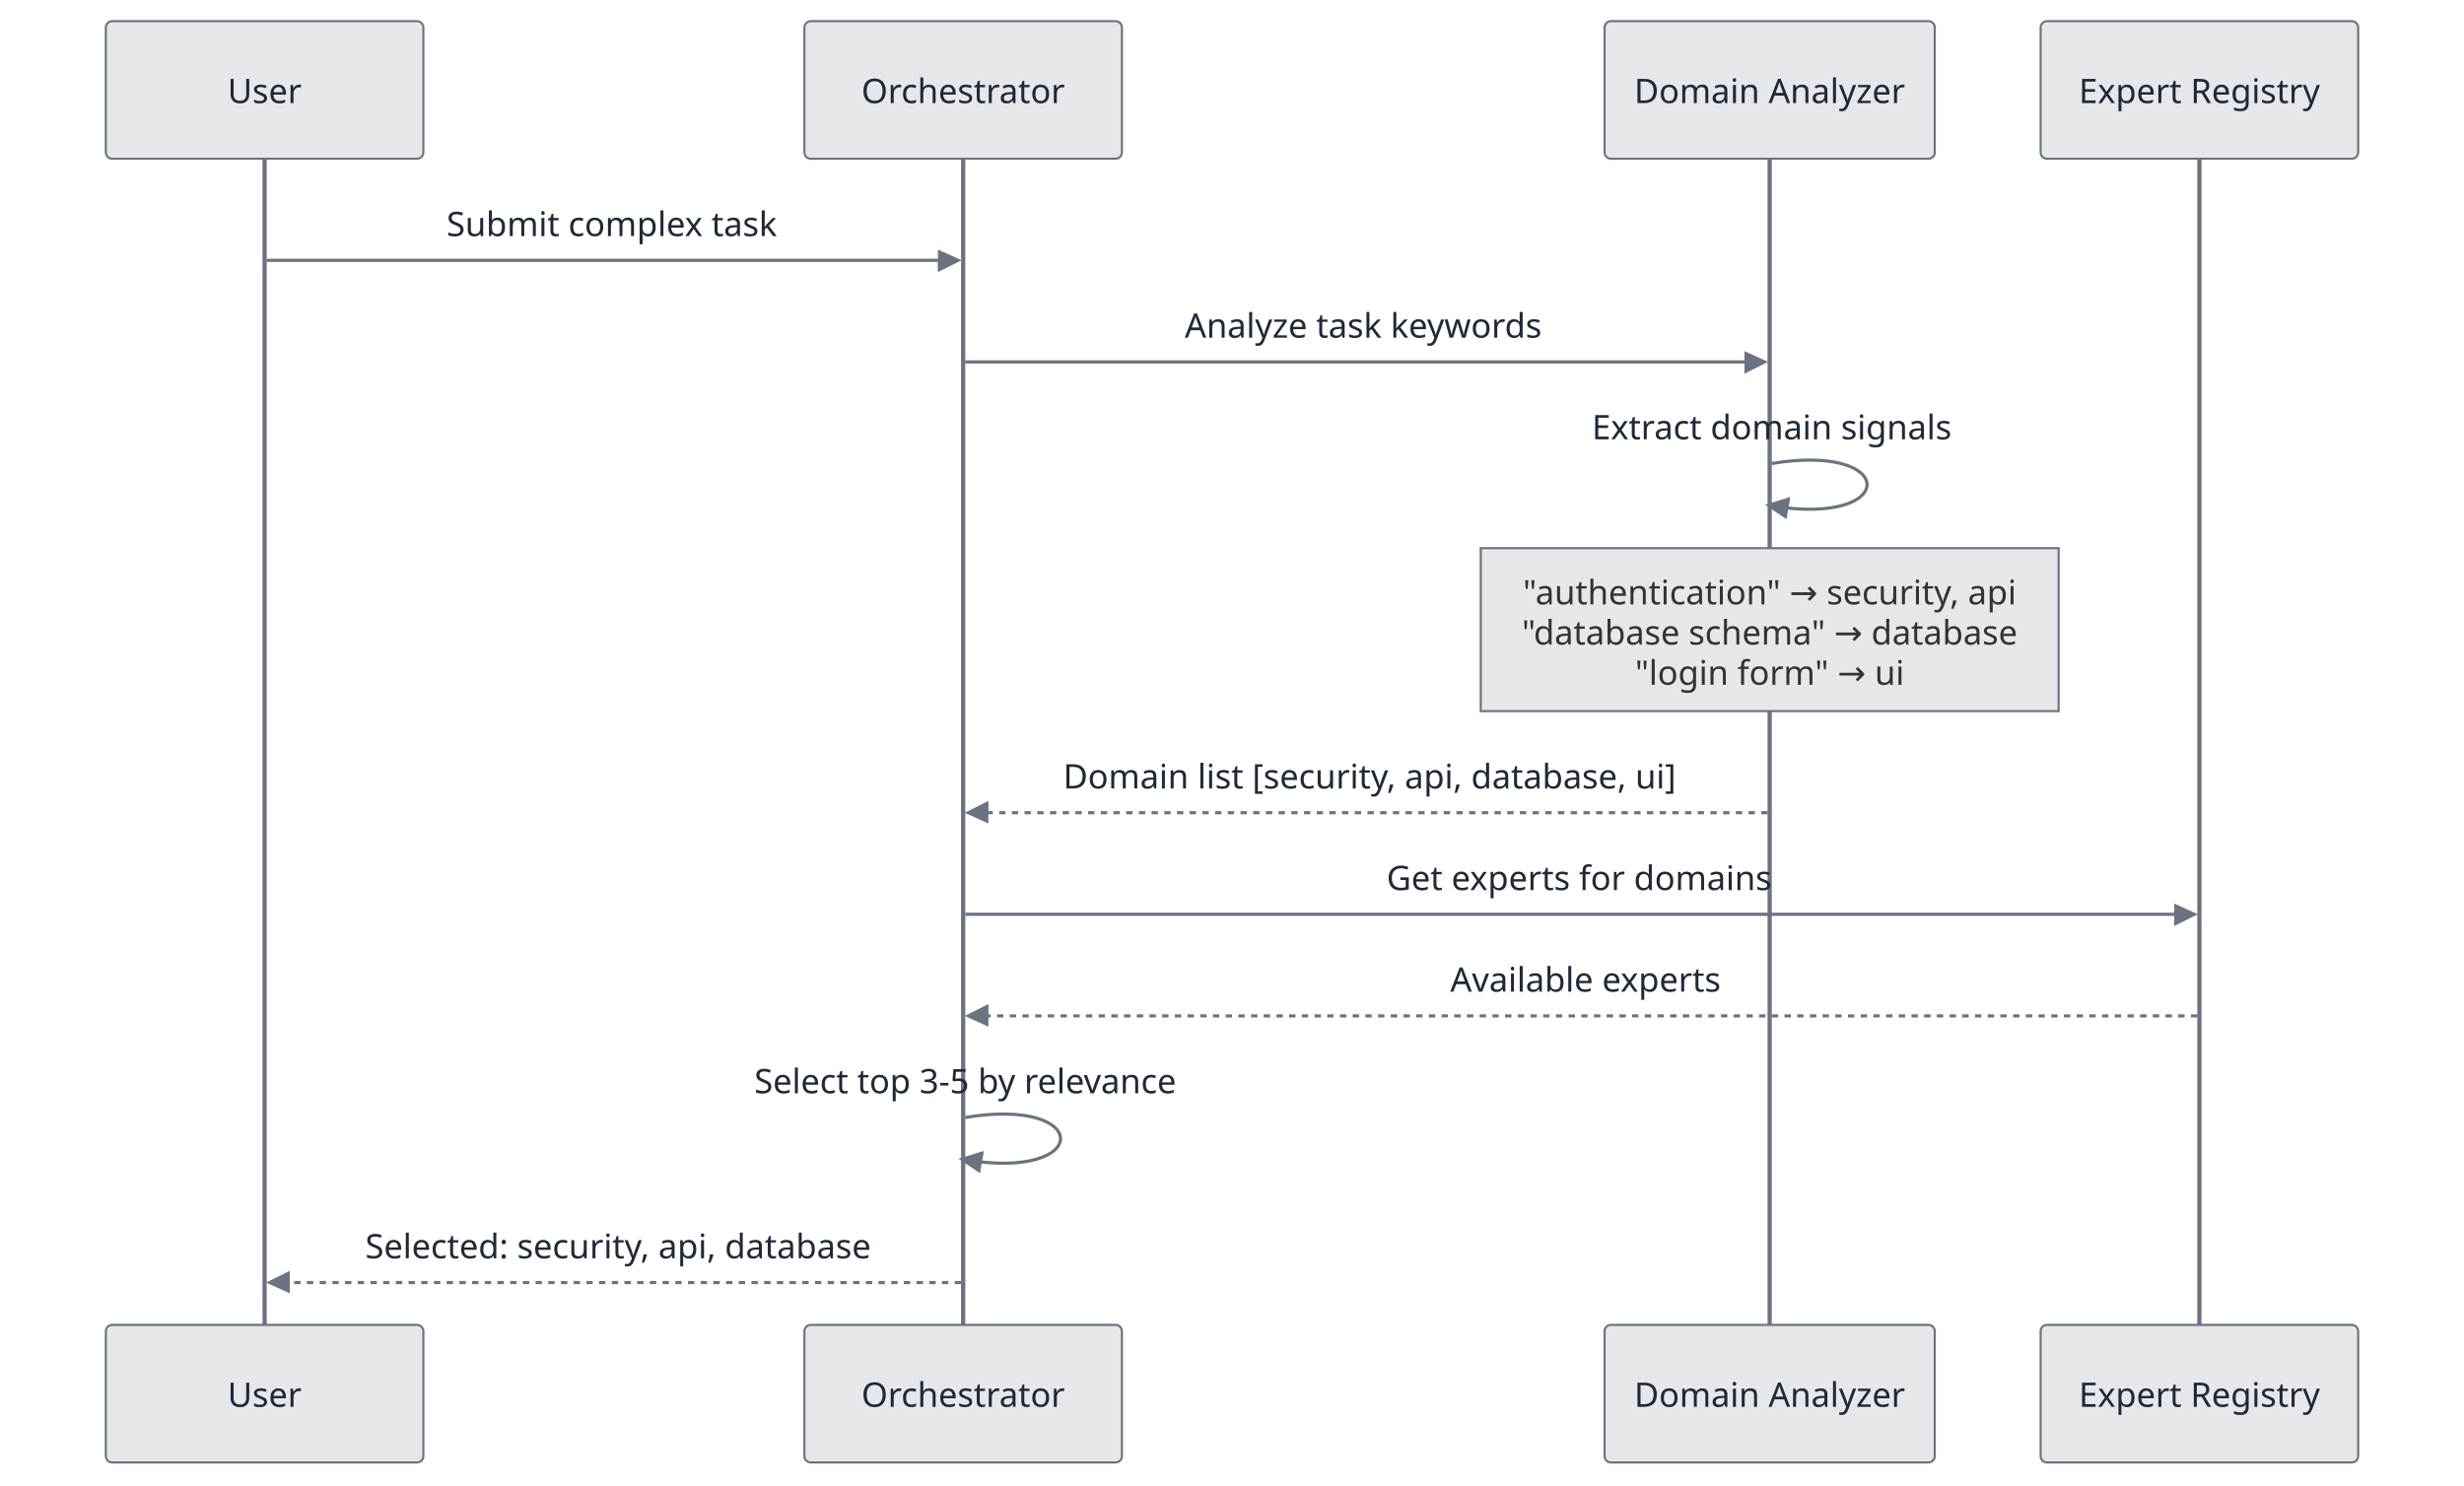
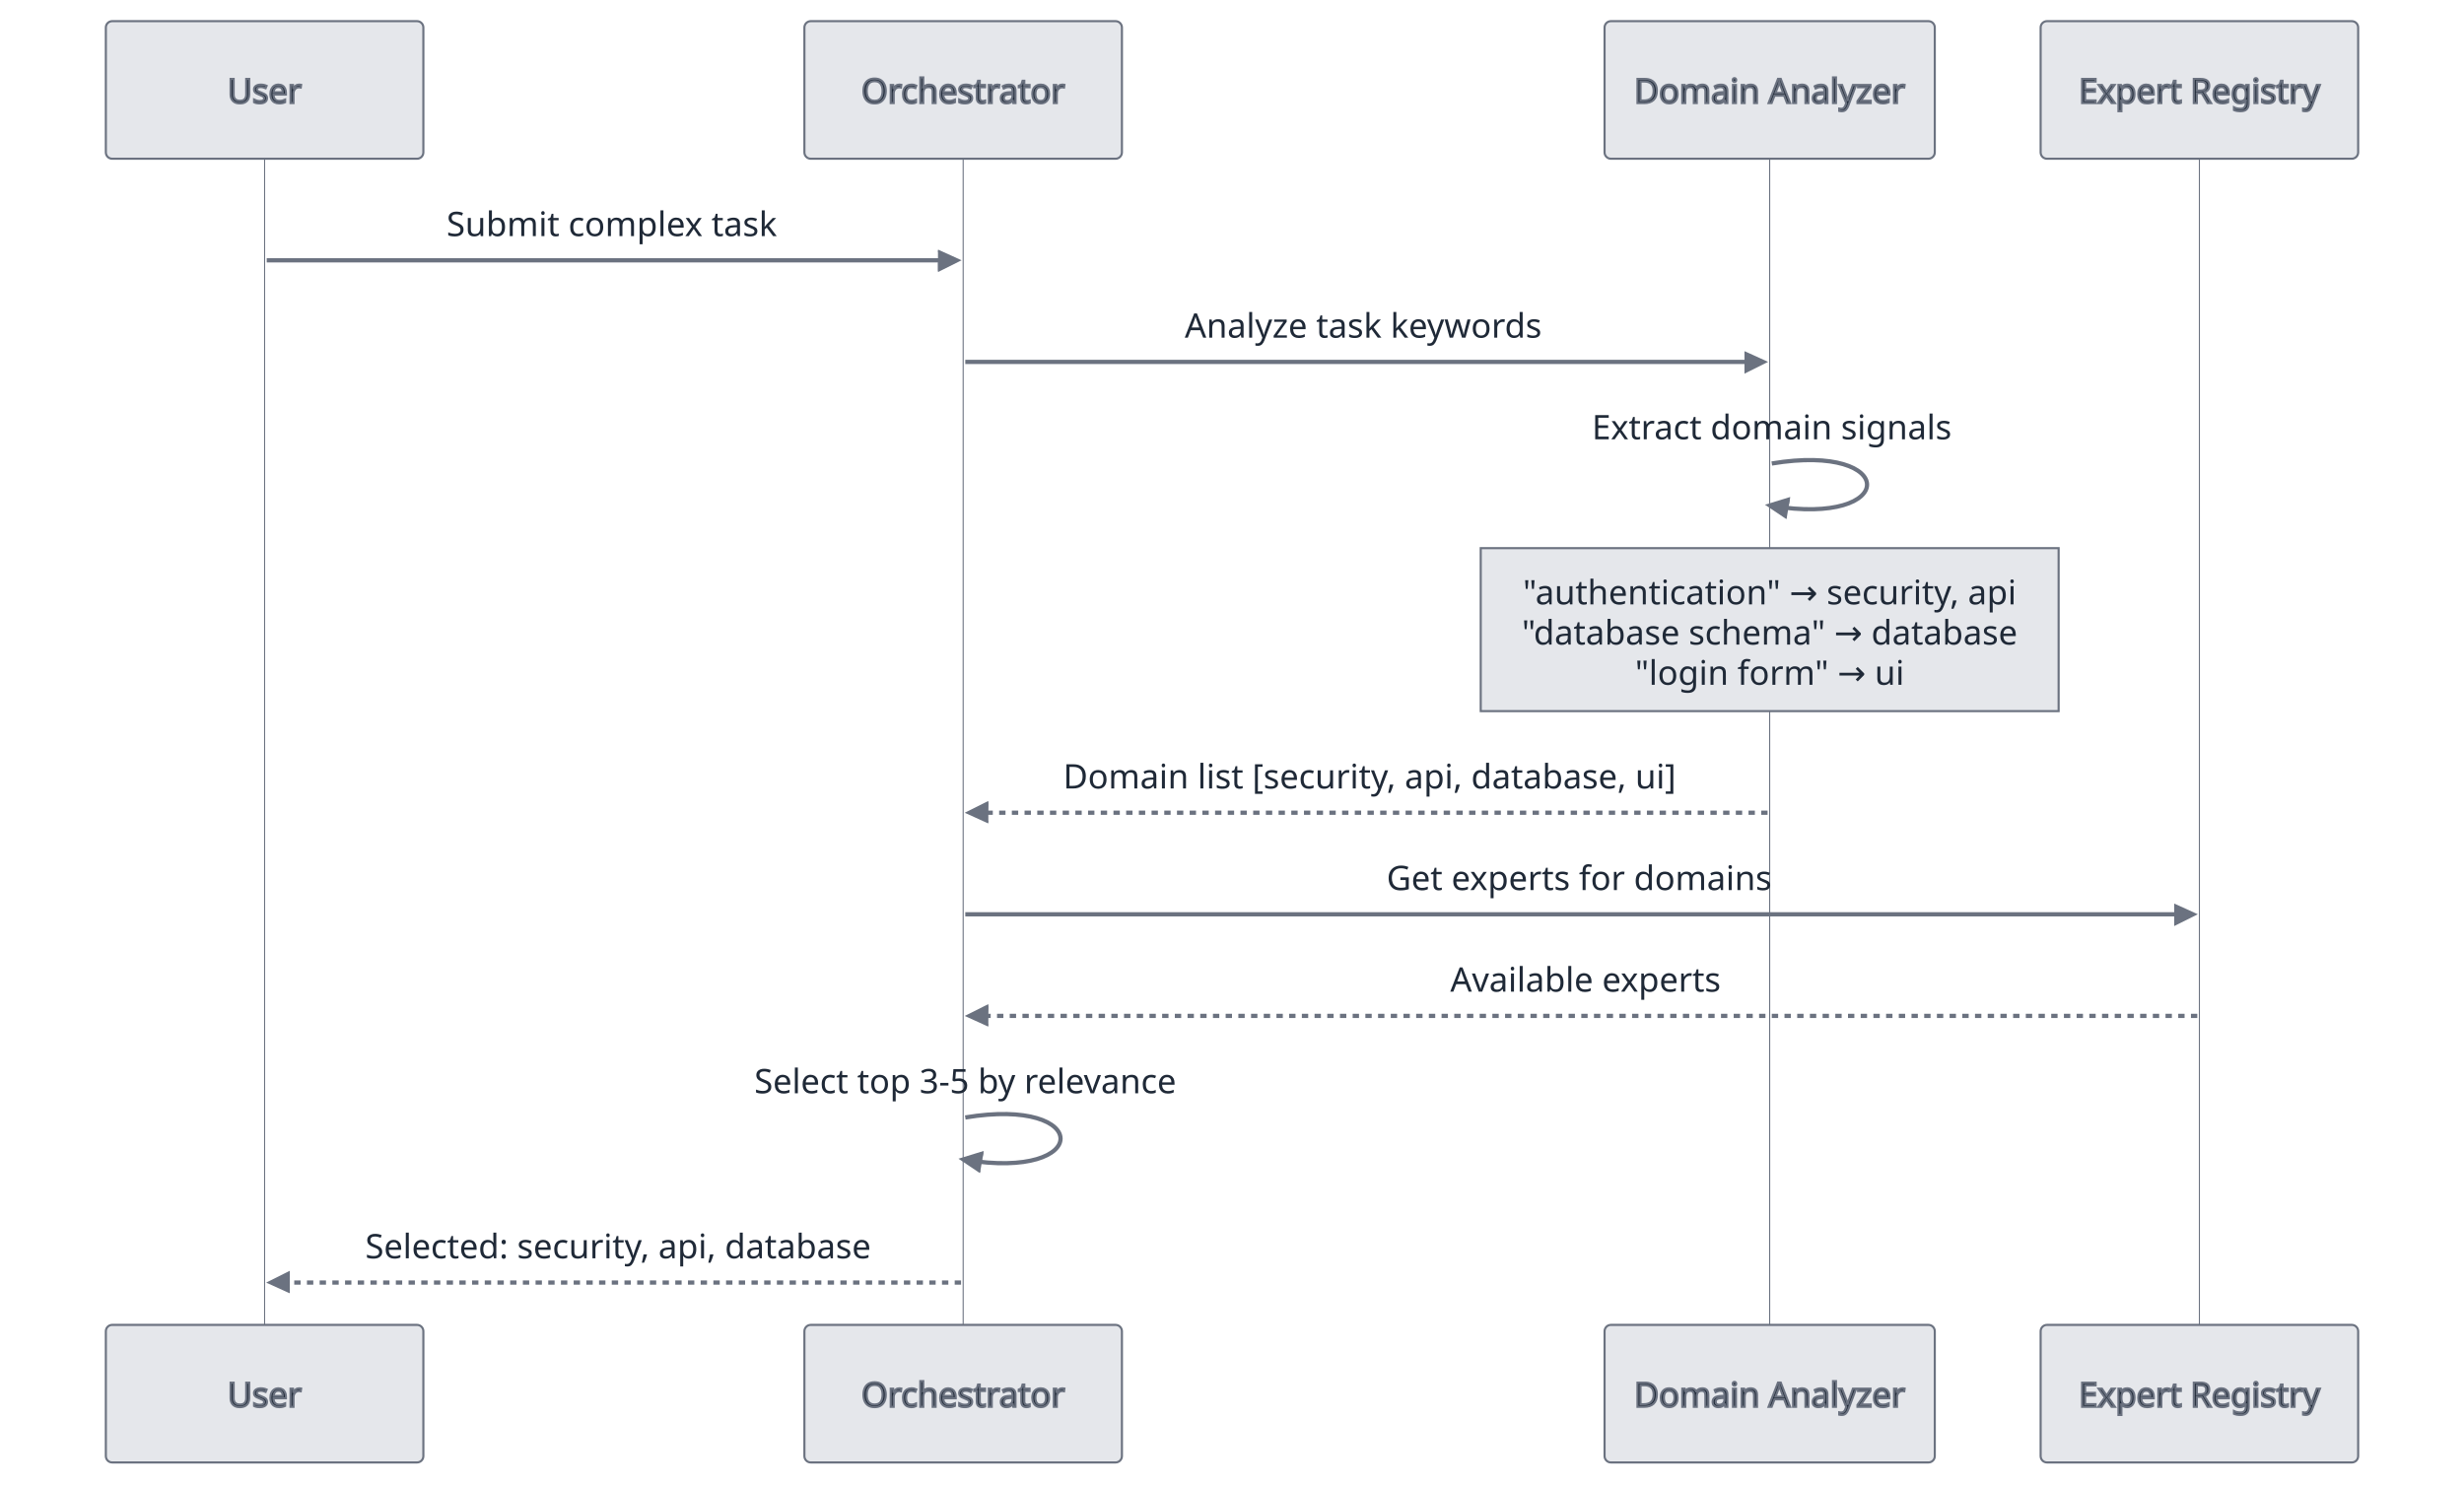
<svg xmlns="http://www.w3.org/2000/svg" id="my-svg" width="100%" style="max-width: 1164px; background-color: transparent;" viewBox="-50 -10 1164 702" role="graphics-document document" aria-roledescription="sequence" aria-describedby="chart-desc-my-svg" aria-labelledby="chart-title-my-svg">
  <g>
-     <rect x="914" y="616" fill="#e5e7eb" stroke="#6b7280" width="150" height="65" name="Registry" rx="3" ry="3" class="actor actor-bottom" />
+     <rect x="914" y="616" width="150" height="65" name="Registry" rx="3" ry="3" class="actor actor-bottom" />
    <text x="989" y="648.5" dominant-baseline="central" alignment-baseline="central" class="actor actor-box" style="text-anchor: middle; font-size: 16px; font-weight: 400;">
      <tspan x="989" dy="0">Expert Registry</tspan>
    </text>
  </g>
  <g>
-     <rect x="708" y="616" fill="#e5e7eb" stroke="#6b7280" width="156" height="65" name="Analyzer" rx="3" ry="3" class="actor actor-bottom" />
+     <rect x="708" y="616" width="156" height="65" name="Analyzer" rx="3" ry="3" class="actor actor-bottom" />
    <text x="786" y="648.5" dominant-baseline="central" alignment-baseline="central" class="actor actor-box" style="text-anchor: middle; font-size: 16px; font-weight: 400;">
      <tspan x="786" dy="0">Domain Analyzer</tspan>
    </text>
  </g>
  <g>
-     <rect x="330" y="616" fill="#e5e7eb" stroke="#6b7280" width="150" height="65" name="Orch" rx="3" ry="3" class="actor actor-bottom" />
+     <rect x="330" y="616" width="150" height="65" name="Orch" rx="3" ry="3" class="actor actor-bottom" />
    <text x="405" y="648.5" dominant-baseline="central" alignment-baseline="central" class="actor actor-box" style="text-anchor: middle; font-size: 16px; font-weight: 400;">
      <tspan x="405" dy="0">Orchestrator</tspan>
    </text>
  </g>
  <g>
-     <rect x="0" y="616" fill="#e5e7eb" stroke="#6b7280" width="150" height="65" name="User" rx="3" ry="3" class="actor actor-bottom" />
+     <rect x="0" y="616" width="150" height="65" name="User" rx="3" ry="3" class="actor actor-bottom" />
    <text x="75" y="648.5" dominant-baseline="central" alignment-baseline="central" class="actor actor-box" style="text-anchor: middle; font-size: 16px; font-weight: 400;">
      <tspan x="75" dy="0">User</tspan>
    </text>
  </g>
  <g>
-     <line id="actor3" x1="989" y1="65" x2="989" y2="616" class="actor-line 200" stroke-width="0.5px" stroke="#9ca3af" name="Registry" />
+     <line id="actor3" x1="989" y1="65" x2="989" y2="616" class="actor-line 200" stroke-width="0.5px" name="Registry" />
    <g id="root-3">
-       <rect x="914" y="0" fill="#e5e7eb" stroke="#6b7280" width="150" height="65" name="Registry" rx="3" ry="3" class="actor actor-top" />
+       <rect x="914" y="0" width="150" height="65" name="Registry" rx="3" ry="3" class="actor actor-top" />
      <text x="989" y="32.5" dominant-baseline="central" alignment-baseline="central" class="actor actor-box" style="text-anchor: middle; font-size: 16px; font-weight: 400;">
        <tspan x="989" dy="0">Expert Registry</tspan>
      </text>
    </g>
  </g>
  <g>
-     <line id="actor2" x1="786" y1="65" x2="786" y2="616" class="actor-line 200" stroke-width="0.5px" stroke="#9ca3af" name="Analyzer" />
+     <line id="actor2" x1="786" y1="65" x2="786" y2="616" class="actor-line 200" stroke-width="0.5px" name="Analyzer" />
    <g id="root-2">
-       <rect x="708" y="0" fill="#e5e7eb" stroke="#6b7280" width="156" height="65" name="Analyzer" rx="3" ry="3" class="actor actor-top" />
+       <rect x="708" y="0" width="156" height="65" name="Analyzer" rx="3" ry="3" class="actor actor-top" />
      <text x="786" y="32.5" dominant-baseline="central" alignment-baseline="central" class="actor actor-box" style="text-anchor: middle; font-size: 16px; font-weight: 400;">
        <tspan x="786" dy="0">Domain Analyzer</tspan>
      </text>
    </g>
  </g>
  <g>
-     <line id="actor1" x1="405" y1="65" x2="405" y2="616" class="actor-line 200" stroke-width="0.5px" stroke="#9ca3af" name="Orch" />
+     <line id="actor1" x1="405" y1="65" x2="405" y2="616" class="actor-line 200" stroke-width="0.5px" name="Orch" />
    <g id="root-1">
-       <rect x="330" y="0" fill="#e5e7eb" stroke="#6b7280" width="150" height="65" name="Orch" rx="3" ry="3" class="actor actor-top" />
+       <rect x="330" y="0" width="150" height="65" name="Orch" rx="3" ry="3" class="actor actor-top" />
      <text x="405" y="32.5" dominant-baseline="central" alignment-baseline="central" class="actor actor-box" style="text-anchor: middle; font-size: 16px; font-weight: 400;">
        <tspan x="405" dy="0">Orchestrator</tspan>
      </text>
    </g>
  </g>
  <g>
-     <line id="actor0" x1="75" y1="65" x2="75" y2="616" class="actor-line 200" stroke-width="0.5px" stroke="#9ca3af" name="User" />
+     <line id="actor0" x1="75" y1="65" x2="75" y2="616" class="actor-line 200" stroke-width="0.5px" name="User" />
    <g id="root-0">
-       <rect x="0" y="0" fill="#e5e7eb" stroke="#6b7280" width="150" height="65" name="User" rx="3" ry="3" class="actor actor-top" />
+       <rect x="0" y="0" width="150" height="65" name="User" rx="3" ry="3" class="actor actor-top" />
      <text x="75" y="32.5" dominant-baseline="central" alignment-baseline="central" class="actor actor-box" style="text-anchor: middle; font-size: 16px; font-weight: 400;">
        <tspan x="75" dy="0">User</tspan>
      </text>
    </g>
  </g>
-   <style>#my-svg{font-family:system-ui,sans-serif;font-size:14px;fill:#1f2937;}@keyframes edge-animation-frame{from{stroke-dashoffset:0;}}@keyframes dash{to{stroke-dashoffset:0;}}#my-svg .edge-animation-slow{stroke-dasharray:9,5!important;stroke-dashoffset:900;animation:dash 50s linear infinite;stroke-linecap:round;}#my-svg .edge-animation-fast{stroke-dasharray:9,5!important;stroke-dashoffset:900;animation:dash 20s linear infinite;stroke-linecap:round;}#my-svg .error-icon{fill:#f3f4f6;}#my-svg .error-text{fill:#0c0b09;stroke:#0c0b09;}#my-svg .edge-thickness-normal{stroke-width:1px;}#my-svg .edge-thickness-thick{stroke-width:3.5px;}#my-svg .edge-pattern-solid{stroke-dasharray:0;}#my-svg .edge-thickness-invisible{stroke-width:0;fill:none;}#my-svg .edge-pattern-dashed{stroke-dasharray:3;}#my-svg .edge-pattern-dotted{stroke-dasharray:2;}#my-svg .marker{fill:#6b7280;stroke:#6b7280;}#my-svg .marker.cross{stroke:#6b7280;}#my-svg svg{font-family:system-ui,sans-serif;font-size:14px;}#my-svg p{margin:0;}#my-svg .actor{stroke:#6b7280;fill:#e5e7eb;}#my-svg text.actor&gt;tspan{fill:#1f2937;stroke:none;}#my-svg .actor-line{stroke:#6b7280;}#my-svg .innerArc{stroke-width:1.5;stroke-dasharray:none;}#my-svg .messageLine0{stroke-width:1.5;stroke-dasharray:none;stroke:#1f2937;}#my-svg .messageLine1{stroke-width:1.5;stroke-dasharray:2,2;stroke:#1f2937;}#my-svg #arrowhead path{fill:#1f2937;stroke:#1f2937;}#my-svg .sequenceNumber{fill:#948d7f;}#my-svg #sequencenumber{fill:#1f2937;}#my-svg #crosshead path{fill:#1f2937;stroke:#1f2937;}#my-svg .messageText{fill:#1f2937;stroke:none;}#my-svg .labelBox{stroke:#6b7280;fill:#e5e7eb;}#my-svg .labelText,#my-svg .labelText&gt;tspan{fill:#1f2937;stroke:none;}#my-svg .loopText,#my-svg .loopText&gt;tspan{fill:#1f2937;stroke:none;}#my-svg .loopLine{stroke-width:2px;stroke-dasharray:2,2;stroke:#6b7280;fill:#6b7280;}#my-svg .note{stroke:hsl(52.683, 60%, 73.922%);fill:#fff5ad;}#my-svg .noteText,#my-svg .noteText&gt;tspan{fill:#333;stroke:none;}#my-svg .activation0{fill:#d1d5db;stroke:hsl(216, 12.195%, 73.922%);}#my-svg .activation1{fill:#d1d5db;stroke:hsl(216, 12.195%, 73.922%);}#my-svg .activation2{fill:#d1d5db;stroke:hsl(216, 12.195%, 73.922%);}#my-svg .actorPopupMenu{position:absolute;}#my-svg .actorPopupMenuPanel{position:absolute;fill:#e5e7eb;box-shadow:0px 8px 16px 0px rgba(0,0,0,0.2);filter:drop-shadow(3px 5px 2px rgb(0 0 0 / 0.4));}#my-svg .actor-man line{stroke:#6b7280;fill:#e5e7eb;}#my-svg .actor-man circle,#my-svg line{stroke:#6b7280;fill:#e5e7eb;stroke-width:2px;}#my-svg :root{--mermaid-font-family:"trebuchet ms",verdana,arial,sans-serif;}#my-svg .note{fill:#e5e7eb !important;stroke:#6b7280 !important;} #my-svg .noteText{fill:#1f2937 !important;} #my-svg .activation0,#my-svg .activation1,#my-svg .activation2{fill:#d1d5db !important;stroke:#6b7280 !important;} #my-svg .actor{fill:#e5e7eb !important;stroke:#6b7280 !important;} #my-svg .actor-line{stroke:#6b7280 !important;} #my-svg text.actor&gt;tspan{fill:#1f2937 !important;} #my-svg .messageText{fill:#1f2937 !important;} #my-svg .messageLine0,.messageLine1{stroke:#6b7280 !important;} #my-svg #arrowhead path{fill:#6b7280 !important;stroke:#6b7280 !important;} #my-svg .labelBox{fill:#e5e7eb !important;stroke:#6b7280 !important;} #my-svg .labelText{fill:#1f2937 !important;} #my-svg .loopText{fill:#1f2937 !important;} #my-svg .loopLine{stroke:#6b7280 !important;} #my-svg .edgeLabel{background-color:#e5e7eb !important;} #my-svg .edgeLabel p{background-color:#e5e7eb !important;} #my-svg .edgeLabel rect{fill:#e5e7eb !important;opacity:1 !important;} #my-svg .labelBkg{background-color:#e5e7eb !important;} #my-svg .statediagram-state rect{fill:#e5e7eb !important;stroke:#6b7280 !important;} #my-svg .statediagram-state .label text{fill:#1f2937 !important;} #my-svg .state-start,.state-end{fill:#6b7280 !important;} #my-svg path.transition{stroke:#6b7280 !important;} @media (prefers-color-scheme: dark) { #my-svg .note{fill:#374151 !important;stroke:#9ca3af !important;} #my-svg .noteText{fill:#e5e7eb !important;} #my-svg .activation0,#my-svg .activation1,#my-svg .activation2{fill:#4b5563 !important;stroke:#9ca3af !important;} #my-svg .actor{fill:#374151 !important;stroke:#9ca3af !important;} #my-svg .actor-line{stroke:#9ca3af !important;} #my-svg text.actor&gt;tspan{fill:#e5e7eb !important;} #my-svg .messageText{fill:#e5e7eb !important;} #my-svg .messageLine0,.messageLine1{stroke:#9ca3af !important;} #my-svg #arrowhead path{fill:#9ca3af !important;stroke:#9ca3af !important;} #my-svg .labelBox{fill:#374151 !important;stroke:#9ca3af !important;} #my-svg .labelText{fill:#e5e7eb !important;} #my-svg .loopText{fill:#e5e7eb !important;} #my-svg .loopLine{stroke:#9ca3af !important;} #my-svg .edgeLabel{background-color:#374151 !important;} #my-svg .edgeLabel p{background-color:#374151 !important;} #my-svg .edgeLabel rect{fill:#374151 !important;opacity:1 !important;} #my-svg .labelBkg{background-color:#374151 !important;} #my-svg .node rect,.node circle,.node ellipse,.node polygon,.node path{fill:#374151 !important;stroke:#9ca3af !important;} #my-svg .cluster rect{fill:#1f2937 !important;stroke:#6b7280 !important;} #my-svg .edgePath .path,.flowchart-link{stroke:#9ca3af !important;} #my-svg .marker,.arrowheadPath{fill:#9ca3af !important;stroke:#9ca3af !important;} #my-svg text,span,p{fill:#e5e7eb !important;color:#e5e7eb !important;} #my-svg .statediagram-state rect{fill:#374151 !important;stroke:#9ca3af !important;} #my-svg .statediagram-state .label text{fill:#e5e7eb !important;} #my-svg .state-start,.state-end{fill:#9ca3af !important;} #my-svg path.transition{stroke:#9ca3af !important;} }</style>
+   <style>#my-svg{font-family:system-ui,sans-serif;font-size:14px;fill:#1f2937;}/* AgileFlow Diagram Styles - Global Adaptive Light/Dark Mode */ /* This file is the SINGLE SOURCE OF TRUTH for all diagram styling */ /* ============================================ LIGHT MODE (Default) ============================================ */ /* Set color property for currentColor inheritance */ #my-svg{color:#6b7280;}/* Flowchart Nodes */ #my-svg .node rect, #my-svg .node circle, #my-svg .node ellipse, #my-svg .node polygon, #my-svg .node path{fill:#e5e7eb !important;stroke:#6b7280 !important;}/* Flowchart Edges */ #my-svg .edgePath .path, #my-svg .flowchart-link{stroke:#6b7280 !important;}/* Edge Labels */ #my-svg .edgeLabel{background-color:#e5e7eb !important;}#my-svg .edgeLabel rect{fill:#e5e7eb !important;opacity:1 !important;}#my-svg .edgeLabel p, #my-svg .labelBkg{background-color:#e5e7eb !important;}/* Clusters/Subgraphs */ #my-svg .cluster rect{fill:#f3f4f6 !important;stroke:#6b7280 !important;}#my-svg .cluster-label text, #my-svg .cluster-label span{fill:#1f2937 !important;color:#1f2937 !important;}/* Arrows/Markers */ #my-svg .marker, #my-svg .arrowheadPath, #my-svg #arrowhead path, #my-svg marker path{fill:#6b7280 !important;stroke:#6b7280 !important;}/* All Text */ #my-svg text, #my-svg span, #my-svg p, #my-svg tspan, #my-svg .label, #my-svg .nodeLabel, #my-svg .edgeLabel{fill:#1f2937 !important;color:#1f2937 !important;}/* Sequence Diagram - Actors */ #my-svg .actor, #my-svg .actor-top, #my-svg .actor-bottom, #my-svg rect.actor{fill:#e5e7eb !important;stroke:#6b7280 !important;}#my-svg .actor-line, #my-svg line.actor-line{stroke:#6b7280 !important;}#my-svg text.actor, #my-svg text.actor &gt; tspan, #my-svg .actor-box{fill:#1f2937 !important;}/* Sequence Diagram - Actor Man (stick figure) */ #my-svg .actor-man line, #my-svg .actor-man circle{stroke:#6b7280 !important;fill:#e5e7eb !important;}/* Sequence Diagram - Messages */ #my-svg .messageText{fill:#1f2937 !important;}#my-svg .messageLine0, #my-svg .messageLine1{stroke:#6b7280 !important;}/* Sequence Diagram - Notes (CRITICAL:override yellow) */ #my-svg .note, #my-svg rect.note{fill:#e5e7eb !important;stroke:#6b7280 !important;}#my-svg .noteText, #my-svg .noteText &gt; tspan, #my-svg text.noteText{fill:#1f2937 !important;}/* Sequence Diagram - Loops/Labels */ #my-svg .labelBox{fill:#e5e7eb !important;stroke:#6b7280 !important;}#my-svg .labelText, #my-svg .loopText, #my-svg .labelText &gt; tspan, #my-svg .loopText &gt; tspan{fill:#1f2937 !important;}#my-svg .loopLine{stroke:#6b7280 !important;}/* Sequence Diagram - Activations */ #my-svg .activation0, #my-svg .activation1, #my-svg .activation2{fill:#d1d5db !important;stroke:#6b7280 !important;}/* State Diagram */ #my-svg .statediagram-state rect, #my-svg .statediagram-cluster rect{fill:#e5e7eb !important;stroke:#6b7280 !important;}#my-svg .state-start, #my-svg .state-end, #my-svg .statediagram-state circle{fill:#6b7280 !important;}#my-svg path.transition{stroke:#6b7280 !important;}#my-svg .statediagram-state .label text{fill:#1f2937 !important;}/* ============================================ DARK MODE ============================================ */ @media (prefers-color-scheme:dark){/* Set color property for currentColor inheritance */ #my-svg{color:#9ca3af;}/* Flowchart Nodes */ #my-svg .node rect, #my-svg .node circle, #my-svg .node ellipse, #my-svg .node polygon, #my-svg .node path{fill:#374151 !important;stroke:#9ca3af !important;}/* Flowchart Edges */ #my-svg .edgePath .path, #my-svg .flowchart-link{stroke:#9ca3af !important;}/* Edge Labels */ #my-svg .edgeLabel{background-color:#374151 !important;}#my-svg .edgeLabel rect{fill:#374151 !important;}#my-svg .edgeLabel p, #my-svg .labelBkg{background-color:#374151 !important;}/* Clusters/Subgraphs */ #my-svg .cluster rect{fill:#1f2937 !important;stroke:#6b7280 !important;}#my-svg .cluster-label text, #my-svg .cluster-label span{fill:#e5e7eb !important;color:#e5e7eb !important;}/* Arrows/Markers */ #my-svg .marker, #my-svg .arrowheadPath, #my-svg #arrowhead path, #my-svg marker path{fill:#9ca3af !important;stroke:#9ca3af !important;}/* All Text */ #my-svg text, #my-svg span, #my-svg p, #my-svg tspan, #my-svg .label, #my-svg .nodeLabel, #my-svg .edgeLabel{fill:#e5e7eb !important;color:#e5e7eb !important;}/* Sequence Diagram - Actors */ #my-svg .actor, #my-svg .actor-top, #my-svg .actor-bottom, #my-svg rect.actor{fill:#374151 !important;stroke:#9ca3af !important;}#my-svg .actor-line, #my-svg line.actor-line{stroke:#9ca3af !important;}#my-svg text.actor, #my-svg text.actor &gt; tspan, #my-svg .actor-box{fill:#e5e7eb !important;}/* Sequence Diagram - Actor Man (stick figure) */ #my-svg .actor-man line, #my-svg .actor-man circle{stroke:#9ca3af !important;fill:#374151 !important;}/* Sequence Diagram - Messages */ #my-svg .messageText{fill:#e5e7eb !important;}#my-svg .messageLine0, #my-svg .messageLine1{stroke:#9ca3af !important;}/* Sequence Diagram - Notes (CRITICAL:override yellow) */ #my-svg .note, #my-svg rect.note{fill:#374151 !important;stroke:#9ca3af !important;}#my-svg .noteText, #my-svg .noteText &gt; tspan, #my-svg text.noteText{fill:#e5e7eb !important;}/* Sequence Diagram - Loops/Labels */ #my-svg .labelBox{fill:#374151 !important;stroke:#9ca3af !important;}#my-svg .labelText, #my-svg .loopText, #my-svg .labelText &gt; tspan, #my-svg .loopText &gt; tspan{fill:#e5e7eb !important;}#my-svg .loopLine{stroke:#9ca3af !important;}/* Sequence Diagram - Activations */ #my-svg .activation0, #my-svg .activation1, #my-svg .activation2{fill:#4b5563 !important;stroke:#9ca3af !important;}/* State Diagram */ #my-svg .statediagram-state rect, #my-svg .statediagram-cluster rect{fill:#374151 !important;stroke:#9ca3af !important;}#my-svg .state-start, #my-svg .state-end, #my-svg .statediagram-state circle{fill:#9ca3af !important;}#my-svg path.transition{stroke:#9ca3af !important;}#my-svg .statediagram-state .label text{fill:#e5e7eb !important;}}</style>
  <g />
  <defs>
    <symbol id="computer" width="24" height="24">
      <path transform="scale(.5)" d="M2 2v13h20v-13h-20zm18 11h-16v-9h16v9zm-10.228 6l.466-1h3.524l.467 1h-4.457zm14.228 3h-24l2-6h2.104l-1.33 4h18.45l-1.297-4h2.073l2 6zm-5-10h-14v-7h14v7z" />
    </symbol>
  </defs>
  <defs>
    <symbol id="database" fill-rule="evenodd" clip-rule="evenodd">
      <path transform="scale(.5)" d="M12.258.001l.256.004.255.005.253.008.251.01.249.012.247.015.246.016.242.019.241.02.239.023.236.024.233.027.231.028.229.031.225.032.223.034.22.036.217.038.214.04.211.041.208.043.205.045.201.046.198.048.194.05.191.051.187.053.183.054.18.056.175.057.172.059.168.06.163.061.16.063.155.064.15.066.074.033.073.033.071.034.07.034.069.035.068.035.067.035.066.035.064.036.064.036.062.036.06.036.06.037.058.037.058.037.055.038.055.038.053.038.052.038.051.039.05.039.048.039.047.039.045.04.044.04.043.04.041.04.04.041.039.041.037.041.036.041.034.041.033.042.032.042.03.042.029.042.027.042.026.043.024.043.023.043.021.043.02.043.018.044.017.043.015.044.013.044.012.044.011.045.009.044.007.045.006.045.004.045.002.045.001.045v17l-.001.045-.002.045-.004.045-.006.045-.007.045-.009.044-.011.045-.012.044-.013.044-.015.044-.017.043-.018.044-.02.043-.021.043-.023.043-.024.043-.026.043-.027.042-.029.042-.03.042-.032.042-.033.042-.034.041-.036.041-.037.041-.039.041-.04.041-.041.04-.043.04-.044.04-.045.04-.047.039-.048.039-.05.039-.051.039-.052.038-.053.038-.055.038-.055.038-.058.037-.058.037-.06.037-.06.036-.062.036-.064.036-.064.036-.066.035-.067.035-.068.035-.069.035-.07.034-.071.034-.073.033-.074.033-.15.066-.155.064-.16.063-.163.061-.168.06-.172.059-.175.057-.18.056-.183.054-.187.053-.191.051-.194.05-.198.048-.201.046-.205.045-.208.043-.211.041-.214.04-.217.038-.22.036-.223.034-.225.032-.229.031-.231.028-.233.027-.236.024-.239.023-.241.02-.242.019-.246.016-.247.015-.249.012-.251.01-.253.008-.255.005-.256.004-.258.001-.258-.001-.256-.004-.255-.005-.253-.008-.251-.01-.249-.012-.247-.015-.245-.016-.243-.019-.241-.02-.238-.023-.236-.024-.234-.027-.231-.028-.228-.031-.226-.032-.223-.034-.22-.036-.217-.038-.214-.04-.211-.041-.208-.043-.204-.045-.201-.046-.198-.048-.195-.05-.19-.051-.187-.053-.184-.054-.179-.056-.176-.057-.172-.059-.167-.06-.164-.061-.159-.063-.155-.064-.151-.066-.074-.033-.072-.033-.072-.034-.07-.034-.069-.035-.068-.035-.067-.035-.066-.035-.064-.036-.063-.036-.062-.036-.061-.036-.06-.037-.058-.037-.057-.037-.056-.038-.055-.038-.053-.038-.052-.038-.051-.039-.049-.039-.049-.039-.046-.039-.046-.04-.044-.04-.043-.04-.041-.04-.04-.041-.039-.041-.037-.041-.036-.041-.034-.041-.033-.042-.032-.042-.03-.042-.029-.042-.027-.042-.026-.043-.024-.043-.023-.043-.021-.043-.02-.043-.018-.044-.017-.043-.015-.044-.013-.044-.012-.044-.011-.045-.009-.044-.007-.045-.006-.045-.004-.045-.002-.045-.001-.045v-17l.001-.045.002-.045.004-.045.006-.045.007-.045.009-.044.011-.045.012-.044.013-.044.015-.044.017-.043.018-.044.02-.043.021-.043.023-.043.024-.043.026-.043.027-.042.029-.042.03-.042.032-.042.033-.042.034-.041.036-.041.037-.041.039-.041.04-.041.041-.04.043-.04.044-.04.046-.04.046-.039.049-.039.049-.039.051-.039.052-.038.053-.038.055-.038.056-.038.057-.037.058-.037.06-.037.061-.036.062-.036.063-.036.064-.036.066-.035.067-.035.068-.035.069-.035.07-.034.072-.034.072-.033.074-.033.151-.066.155-.064.159-.063.164-.061.167-.06.172-.059.176-.057.179-.056.184-.054.187-.053.19-.051.195-.05.198-.048.201-.046.204-.045.208-.043.211-.041.214-.04.217-.038.22-.036.223-.034.226-.032.228-.031.231-.028.234-.027.236-.024.238-.023.241-.02.243-.019.245-.016.247-.015.249-.012.251-.01.253-.008.255-.005.256-.004.258-.001.258.001zm-9.258 20.499v.01l.001.021.003.021.004.022.005.021.006.022.007.022.009.023.01.022.011.023.012.023.013.023.015.023.016.024.017.023.018.024.019.024.021.024.022.025.023.024.024.025.052.049.056.05.061.051.066.051.07.051.075.051.079.052.084.052.088.052.092.052.097.052.102.051.105.052.11.052.114.051.119.051.123.051.127.05.131.05.135.05.139.048.144.049.147.047.152.047.155.047.16.045.163.045.167.043.171.043.176.041.178.041.183.039.187.039.19.037.194.035.197.035.202.033.204.031.209.03.212.029.216.027.219.025.222.024.226.021.23.02.233.018.236.016.24.015.243.012.246.01.249.008.253.005.256.004.259.001.26-.001.257-.004.254-.005.25-.008.247-.011.244-.012.241-.014.237-.016.233-.018.231-.021.226-.021.224-.024.22-.026.216-.027.212-.028.21-.031.205-.031.202-.034.198-.034.194-.036.191-.037.187-.039.183-.04.179-.04.175-.042.172-.043.168-.044.163-.045.16-.046.155-.046.152-.047.148-.048.143-.049.139-.049.136-.05.131-.05.126-.05.123-.051.118-.052.114-.051.11-.052.106-.052.101-.052.096-.052.092-.052.088-.053.083-.051.079-.052.074-.052.07-.051.065-.051.06-.051.056-.05.051-.05.023-.024.023-.025.021-.024.02-.024.019-.024.018-.024.017-.024.015-.023.014-.024.013-.023.012-.023.01-.023.01-.022.008-.022.006-.022.006-.022.004-.022.004-.021.001-.021.001-.021v-4.127l-.077.055-.08.053-.083.054-.085.053-.087.052-.09.052-.093.051-.095.05-.097.05-.1.049-.102.049-.105.048-.106.047-.109.047-.111.046-.114.045-.115.045-.118.044-.12.043-.122.042-.124.042-.126.041-.128.04-.13.04-.132.038-.134.038-.135.037-.138.037-.139.035-.142.035-.143.034-.144.033-.147.032-.148.031-.15.03-.151.03-.153.029-.154.027-.156.027-.158.026-.159.025-.161.024-.162.023-.163.022-.165.021-.166.02-.167.019-.169.018-.169.017-.171.016-.173.015-.173.014-.175.013-.175.012-.177.011-.178.01-.179.008-.179.008-.181.006-.182.005-.182.004-.184.003-.184.002h-.37l-.184-.002-.184-.003-.182-.004-.182-.005-.181-.006-.179-.008-.179-.008-.178-.01-.176-.011-.176-.012-.175-.013-.173-.014-.172-.015-.171-.016-.17-.017-.169-.018-.167-.019-.166-.02-.165-.021-.163-.022-.162-.023-.161-.024-.159-.025-.157-.026-.156-.027-.155-.027-.153-.029-.151-.03-.15-.03-.148-.031-.146-.032-.145-.033-.143-.034-.141-.035-.14-.035-.137-.037-.136-.037-.134-.038-.132-.038-.13-.04-.128-.04-.126-.041-.124-.042-.122-.042-.12-.044-.117-.043-.116-.045-.113-.045-.112-.046-.109-.047-.106-.047-.105-.048-.102-.049-.1-.049-.097-.05-.095-.05-.093-.052-.09-.051-.087-.052-.085-.053-.083-.054-.08-.054-.077-.054v4.127zm0-5.654v.011l.001.021.003.021.004.021.005.022.006.022.007.022.009.022.01.022.011.023.012.023.013.023.015.024.016.023.017.024.018.024.019.024.021.024.022.024.023.025.024.024.052.05.056.05.061.05.066.051.07.051.075.052.079.051.084.052.088.052.092.052.097.052.102.052.105.052.11.051.114.051.119.052.123.05.127.051.131.05.135.049.139.049.144.048.147.048.152.047.155.046.16.045.163.045.167.044.171.042.176.042.178.04.183.04.187.038.19.037.194.036.197.034.202.033.204.032.209.03.212.028.216.027.219.025.222.024.226.022.23.02.233.018.236.016.24.014.243.012.246.01.249.008.253.006.256.003.259.001.26-.001.257-.003.254-.006.25-.008.247-.01.244-.012.241-.015.237-.016.233-.018.231-.02.226-.022.224-.024.22-.025.216-.027.212-.029.21-.03.205-.032.202-.033.198-.035.194-.036.191-.037.187-.039.183-.039.179-.041.175-.042.172-.043.168-.044.163-.045.16-.045.155-.047.152-.047.148-.048.143-.048.139-.05.136-.049.131-.05.126-.051.123-.051.118-.051.114-.052.11-.052.106-.052.101-.052.096-.052.092-.052.088-.052.083-.052.079-.052.074-.051.07-.052.065-.051.06-.05.056-.051.051-.049.023-.025.023-.024.021-.025.02-.024.019-.024.018-.024.017-.024.015-.023.014-.023.013-.024.012-.022.01-.023.01-.023.008-.022.006-.022.006-.022.004-.021.004-.022.001-.021.001-.021v-4.139l-.077.054-.08.054-.083.054-.085.052-.087.053-.09.051-.093.051-.095.051-.097.05-.1.049-.102.049-.105.048-.106.047-.109.047-.111.046-.114.045-.115.044-.118.044-.12.044-.122.042-.124.042-.126.041-.128.04-.13.039-.132.039-.134.038-.135.037-.138.036-.139.036-.142.035-.143.033-.144.033-.147.033-.148.031-.15.03-.151.03-.153.028-.154.028-.156.027-.158.026-.159.025-.161.024-.162.023-.163.022-.165.021-.166.02-.167.019-.169.018-.169.017-.171.016-.173.015-.173.014-.175.013-.175.012-.177.011-.178.009-.179.009-.179.007-.181.007-.182.005-.182.004-.184.003-.184.002h-.37l-.184-.002-.184-.003-.182-.004-.182-.005-.181-.007-.179-.007-.179-.009-.178-.009-.176-.011-.176-.012-.175-.013-.173-.014-.172-.015-.171-.016-.17-.017-.169-.018-.167-.019-.166-.02-.165-.021-.163-.022-.162-.023-.161-.024-.159-.025-.157-.026-.156-.027-.155-.028-.153-.028-.151-.03-.15-.03-.148-.031-.146-.033-.145-.033-.143-.033-.141-.035-.14-.036-.137-.036-.136-.037-.134-.038-.132-.039-.13-.039-.128-.04-.126-.041-.124-.042-.122-.043-.12-.043-.117-.044-.116-.044-.113-.046-.112-.046-.109-.046-.106-.047-.105-.048-.102-.049-.1-.049-.097-.05-.095-.051-.093-.051-.09-.051-.087-.053-.085-.052-.083-.054-.08-.054-.077-.054v4.139zm0-5.666v.011l.001.02.003.022.004.021.005.022.006.021.007.022.009.023.01.022.011.023.012.023.013.023.015.023.016.024.017.024.018.023.019.024.021.025.022.024.023.024.024.025.052.05.056.05.061.05.066.051.07.051.075.052.079.051.084.052.088.052.092.052.097.052.102.052.105.051.11.052.114.051.119.051.123.051.127.05.131.05.135.05.139.049.144.048.147.048.152.047.155.046.16.045.163.045.167.043.171.043.176.042.178.04.183.04.187.038.19.037.194.036.197.034.202.033.204.032.209.03.212.028.216.027.219.025.222.024.226.021.23.02.233.018.236.017.24.014.243.012.246.01.249.008.253.006.256.003.259.001.26-.001.257-.003.254-.006.25-.008.247-.01.244-.013.241-.014.237-.016.233-.018.231-.02.226-.022.224-.024.22-.025.216-.027.212-.029.21-.03.205-.032.202-.033.198-.035.194-.036.191-.037.187-.039.183-.039.179-.041.175-.042.172-.043.168-.044.163-.045.16-.045.155-.047.152-.047.148-.048.143-.049.139-.049.136-.049.131-.051.126-.05.123-.051.118-.052.114-.051.11-.052.106-.052.101-.052.096-.052.092-.052.088-.052.083-.052.079-.052.074-.052.07-.051.065-.051.06-.051.056-.05.051-.049.023-.025.023-.025.021-.024.02-.024.019-.024.018-.024.017-.024.015-.023.014-.024.013-.023.012-.023.01-.022.01-.023.008-.022.006-.022.006-.022.004-.022.004-.021.001-.021.001-.021v-4.153l-.077.054-.08.054-.083.053-.085.053-.087.053-.09.051-.093.051-.095.051-.097.05-.1.049-.102.048-.105.048-.106.048-.109.046-.111.046-.114.046-.115.044-.118.044-.12.043-.122.043-.124.042-.126.041-.128.04-.13.039-.132.039-.134.038-.135.037-.138.036-.139.036-.142.034-.143.034-.144.033-.147.032-.148.032-.15.03-.151.03-.153.028-.154.028-.156.027-.158.026-.159.024-.161.024-.162.023-.163.023-.165.021-.166.02-.167.019-.169.018-.169.017-.171.016-.173.015-.173.014-.175.013-.175.012-.177.01-.178.01-.179.009-.179.007-.181.006-.182.006-.182.004-.184.003-.184.001-.185.001-.185-.001-.184-.001-.184-.003-.182-.004-.182-.006-.181-.006-.179-.007-.179-.009-.178-.01-.176-.01-.176-.012-.175-.013-.173-.014-.172-.015-.171-.016-.17-.017-.169-.018-.167-.019-.166-.02-.165-.021-.163-.023-.162-.023-.161-.024-.159-.024-.157-.026-.156-.027-.155-.028-.153-.028-.151-.03-.15-.03-.148-.032-.146-.032-.145-.033-.143-.034-.141-.034-.14-.036-.137-.036-.136-.037-.134-.038-.132-.039-.13-.039-.128-.041-.126-.041-.124-.041-.122-.043-.12-.043-.117-.044-.116-.044-.113-.046-.112-.046-.109-.046-.106-.048-.105-.048-.102-.048-.1-.05-.097-.049-.095-.051-.093-.051-.09-.052-.087-.052-.085-.053-.083-.053-.08-.054-.077-.054v4.153zm8.74-8.179l-.257.004-.254.005-.25.008-.247.011-.244.012-.241.014-.237.016-.233.018-.231.021-.226.022-.224.023-.22.026-.216.027-.212.028-.21.031-.205.032-.202.033-.198.034-.194.036-.191.038-.187.038-.183.04-.179.041-.175.042-.172.043-.168.043-.163.045-.16.046-.155.046-.152.048-.148.048-.143.048-.139.049-.136.05-.131.05-.126.051-.123.051-.118.051-.114.052-.11.052-.106.052-.101.052-.096.052-.092.052-.088.052-.083.052-.079.052-.074.051-.07.052-.065.051-.06.05-.056.05-.051.05-.023.025-.023.024-.021.024-.02.025-.019.024-.018.024-.017.023-.015.024-.014.023-.013.023-.012.023-.01.023-.01.022-.008.022-.006.023-.006.021-.004.022-.004.021-.001.021-.001.021.001.021.001.021.004.021.004.022.006.021.006.023.008.022.01.022.01.023.012.023.013.023.014.023.015.024.017.023.018.024.019.024.02.025.021.024.023.024.023.025.051.05.056.05.06.05.065.051.07.052.074.051.079.052.083.052.088.052.092.052.096.052.101.052.106.052.11.052.114.052.118.051.123.051.126.051.131.05.136.05.139.049.143.048.148.048.152.048.155.046.16.046.163.045.168.043.172.043.175.042.179.041.183.04.187.038.191.038.194.036.198.034.202.033.205.032.21.031.212.028.216.027.22.026.224.023.226.022.231.021.233.018.237.016.241.014.244.012.247.011.25.008.254.005.257.004.26.001.26-.001.257-.004.254-.005.25-.008.247-.011.244-.012.241-.014.237-.016.233-.018.231-.021.226-.022.224-.023.22-.026.216-.027.212-.028.21-.031.205-.032.202-.033.198-.034.194-.036.191-.038.187-.038.183-.04.179-.041.175-.042.172-.043.168-.043.163-.045.16-.046.155-.046.152-.048.148-.048.143-.048.139-.049.136-.05.131-.05.126-.051.123-.051.118-.051.114-.052.11-.052.106-.052.101-.052.096-.052.092-.052.088-.052.083-.052.079-.052.074-.051.07-.052.065-.051.06-.05.056-.05.051-.05.023-.025.023-.024.021-.024.02-.025.019-.024.018-.024.017-.023.015-.024.014-.023.013-.023.012-.023.01-.023.01-.022.008-.022.006-.023.006-.021.004-.022.004-.021.001-.021.001-.021-.001-.021-.001-.021-.004-.021-.004-.022-.006-.021-.006-.023-.008-.022-.01-.022-.01-.023-.012-.023-.013-.023-.014-.023-.015-.024-.017-.023-.018-.024-.019-.024-.02-.025-.021-.024-.023-.024-.023-.025-.051-.05-.056-.05-.06-.05-.065-.051-.07-.052-.074-.051-.079-.052-.083-.052-.088-.052-.092-.052-.096-.052-.101-.052-.106-.052-.11-.052-.114-.052-.118-.051-.123-.051-.126-.051-.131-.05-.136-.05-.139-.049-.143-.048-.148-.048-.152-.048-.155-.046-.16-.046-.163-.045-.168-.043-.172-.043-.175-.042-.179-.041-.183-.04-.187-.038-.191-.038-.194-.036-.198-.034-.202-.033-.205-.032-.21-.031-.212-.028-.216-.027-.22-.026-.224-.023-.226-.022-.231-.021-.233-.018-.237-.016-.241-.014-.244-.012-.247-.011-.25-.008-.254-.005-.257-.004-.26-.001-.26.001z" />
    </symbol>
  </defs>
  <defs>
    <symbol id="clock" width="24" height="24">
      <path transform="scale(.5)" d="M12 2c5.514 0 10 4.486 10 10s-4.486 10-10 10-10-4.486-10-10 4.486-10 10-10zm0-2c-6.627 0-12 5.373-12 12s5.373 12 12 12 12-5.373 12-12-5.373-12-12-12zm5.848 12.459c.202.038.202.333.001.372-1.907.361-6.045 1.111-6.547 1.111-.719 0-1.301-.582-1.301-1.301 0-.512.77-5.447 1.125-7.445.034-.192.312-.181.343.014l.985 6.238 5.394 1.011z" />
    </symbol>
  </defs>
  <defs>
    <marker id="arrowhead" refX="7.9" refY="5" markerUnits="userSpaceOnUse" markerWidth="12" markerHeight="12" orient="auto-start-reverse">
      <path d="M -1 0 L 10 5 L 0 10 z" />
    </marker>
  </defs>
  <defs>
    <marker id="crosshead" markerWidth="15" markerHeight="8" orient="auto" refX="4" refY="4.5">
-       <path fill="none" stroke="#000000" stroke-width="1pt" d="M 1,2 L 6,7 M 6,2 L 1,7" style="stroke-dasharray: 0, 0;" />
+       <path fill="none" stroke-width="1pt" d="M 1,2 L 6,7 M 6,2 L 1,7" style="stroke-dasharray: 0, 0;" />
    </marker>
  </defs>
  <defs>
    <marker id="filled-head" refX="15.5" refY="7" markerWidth="20" markerHeight="28" orient="auto">
      <path d="M 18,7 L9,13 L14,7 L9,1 Z" />
    </marker>
  </defs>
  <defs>
    <marker id="sequencenumber" refX="15" refY="15" markerWidth="60" markerHeight="40" orient="auto">
      <circle cx="15" cy="15" r="6" />
    </marker>
  </defs>
  <g>
-     <rect x="649.5" y="249" fill="#e5e7eb" stroke="#6b7280" width="273" height="77" class="note" />
+     <rect x="649.5" y="249" width="273" height="77" class="note" />
    <text x="786" y="254" text-anchor="middle" dominant-baseline="middle" alignment-baseline="middle" class="noteText" dy="1em" style="font-size: 16px; font-weight: 400;">
      <tspan x="786">"authentication" → security, api</tspan>
    </text>
    <text x="786" y="273" text-anchor="middle" dominant-baseline="middle" alignment-baseline="middle" class="noteText" dy="1em" style="font-size: 16px; font-weight: 400;">
      <tspan x="786">"database schema" → database</tspan>
    </text>
    <text x="786" y="292" text-anchor="middle" dominant-baseline="middle" alignment-baseline="middle" class="noteText" dy="1em" style="font-size: 16px; font-weight: 400;">
      <tspan x="786">"login form" → ui</tspan>
    </text>
  </g>
  <text x="239" y="80" text-anchor="middle" dominant-baseline="middle" alignment-baseline="middle" class="messageText" dy="1em" style="font-size: 16px; font-weight: 400;">Submit complex task</text>
  <line x1="76" y1="113" x2="401" y2="113" class="messageLine0" stroke-width="2" stroke="none" marker-end="url(#arrowhead)" style="fill: none;" />
  <text x="594" y="128" text-anchor="middle" dominant-baseline="middle" alignment-baseline="middle" class="messageText" dy="1em" style="font-size: 16px; font-weight: 400;">Analyze task keywords</text>
  <line x1="406" y1="161" x2="782" y2="161" class="messageLine0" stroke-width="2" stroke="none" marker-end="url(#arrowhead)" style="fill: none;" />
  <text x="787" y="176" text-anchor="middle" dominant-baseline="middle" alignment-baseline="middle" class="messageText" dy="1em" style="font-size: 16px; font-weight: 400;">Extract domain signals</text>
  <path d="M 787,209 C 847,199 847,239 787,229" class="messageLine0" stroke-width="2" stroke="none" marker-end="url(#arrowhead)" style="fill: none;" />
  <text x="597" y="341" text-anchor="middle" dominant-baseline="middle" alignment-baseline="middle" class="messageText" dy="1em" style="font-size: 16px; font-weight: 400;">Domain list [security, api, database, ui]</text>
  <line x1="785" y1="374" x2="409" y2="374" class="messageLine1" stroke-width="2" stroke="none" marker-end="url(#arrowhead)" style="stroke-dasharray: 3, 3; fill: none;" />
  <text x="696" y="389" text-anchor="middle" dominant-baseline="middle" alignment-baseline="middle" class="messageText" dy="1em" style="font-size: 16px; font-weight: 400;">Get experts for domains</text>
  <line x1="406" y1="422" x2="985" y2="422" class="messageLine0" stroke-width="2" stroke="none" marker-end="url(#arrowhead)" style="fill: none;" />
  <text x="699" y="437" text-anchor="middle" dominant-baseline="middle" alignment-baseline="middle" class="messageText" dy="1em" style="font-size: 16px; font-weight: 400;">Available experts</text>
  <line x1="988" y1="470" x2="409" y2="470" class="messageLine1" stroke-width="2" stroke="none" marker-end="url(#arrowhead)" style="stroke-dasharray: 3, 3; fill: none;" />
  <text x="406" y="485" text-anchor="middle" dominant-baseline="middle" alignment-baseline="middle" class="messageText" dy="1em" style="font-size: 16px; font-weight: 400;">Select top 3-5 by relevance</text>
  <path d="M 406,518 C 466,508 466,548 406,538" class="messageLine0" stroke-width="2" stroke="none" marker-end="url(#arrowhead)" style="fill: none;" />
  <text x="242" y="563" text-anchor="middle" dominant-baseline="middle" alignment-baseline="middle" class="messageText" dy="1em" style="font-size: 16px; font-weight: 400;">Selected: security, api, database</text>
  <line x1="404" y1="596" x2="79" y2="596" class="messageLine1" stroke-width="2" stroke="none" marker-end="url(#arrowhead)" style="stroke-dasharray: 3, 3; fill: none;" />
</svg>
